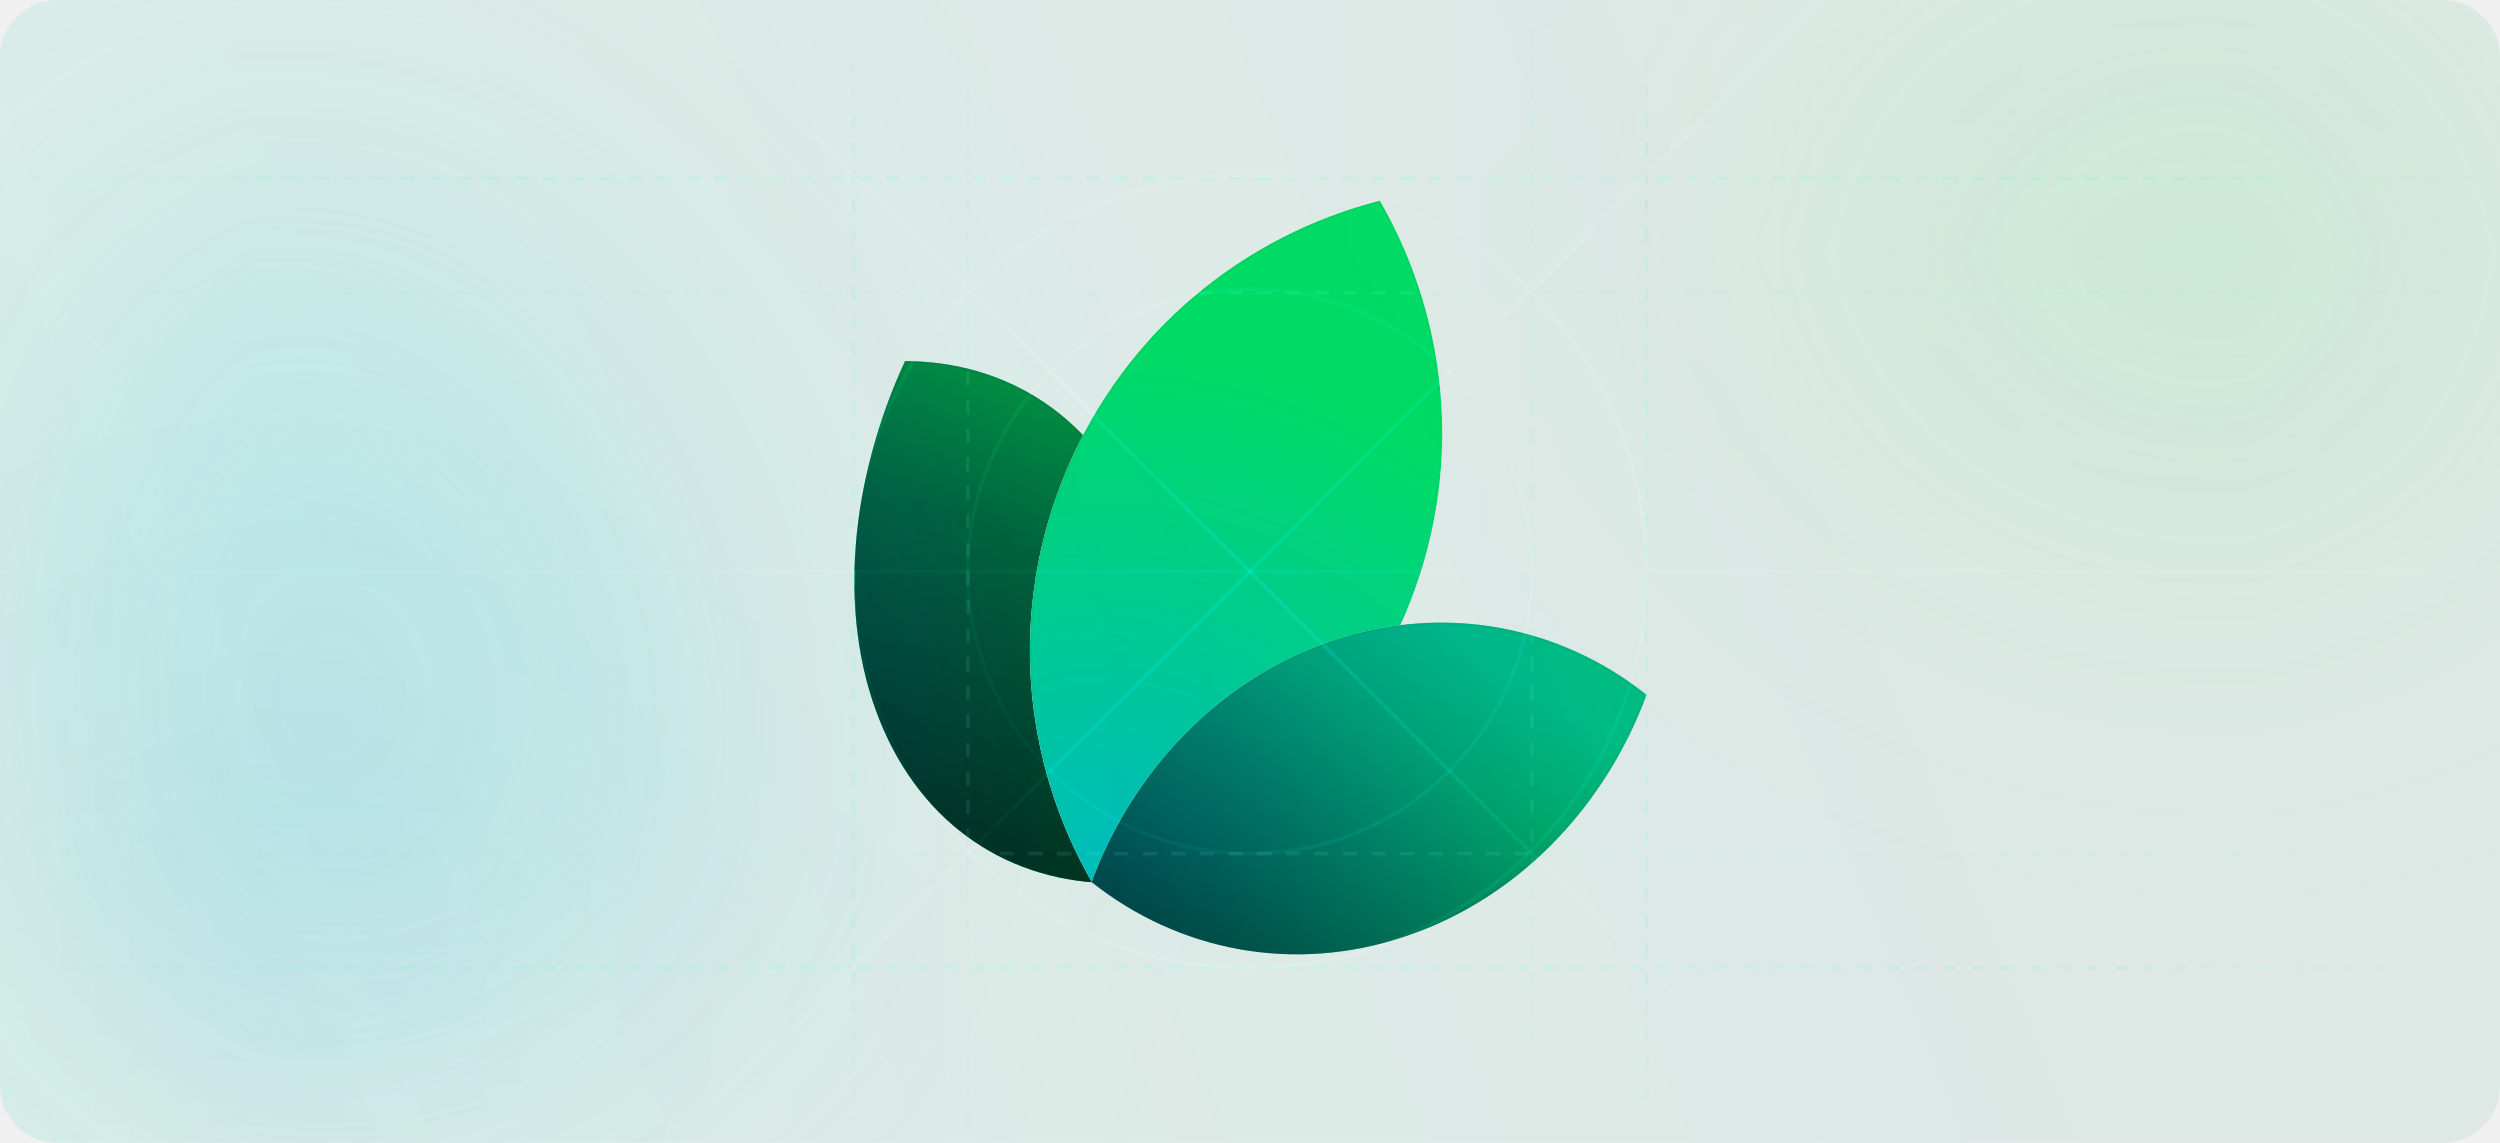
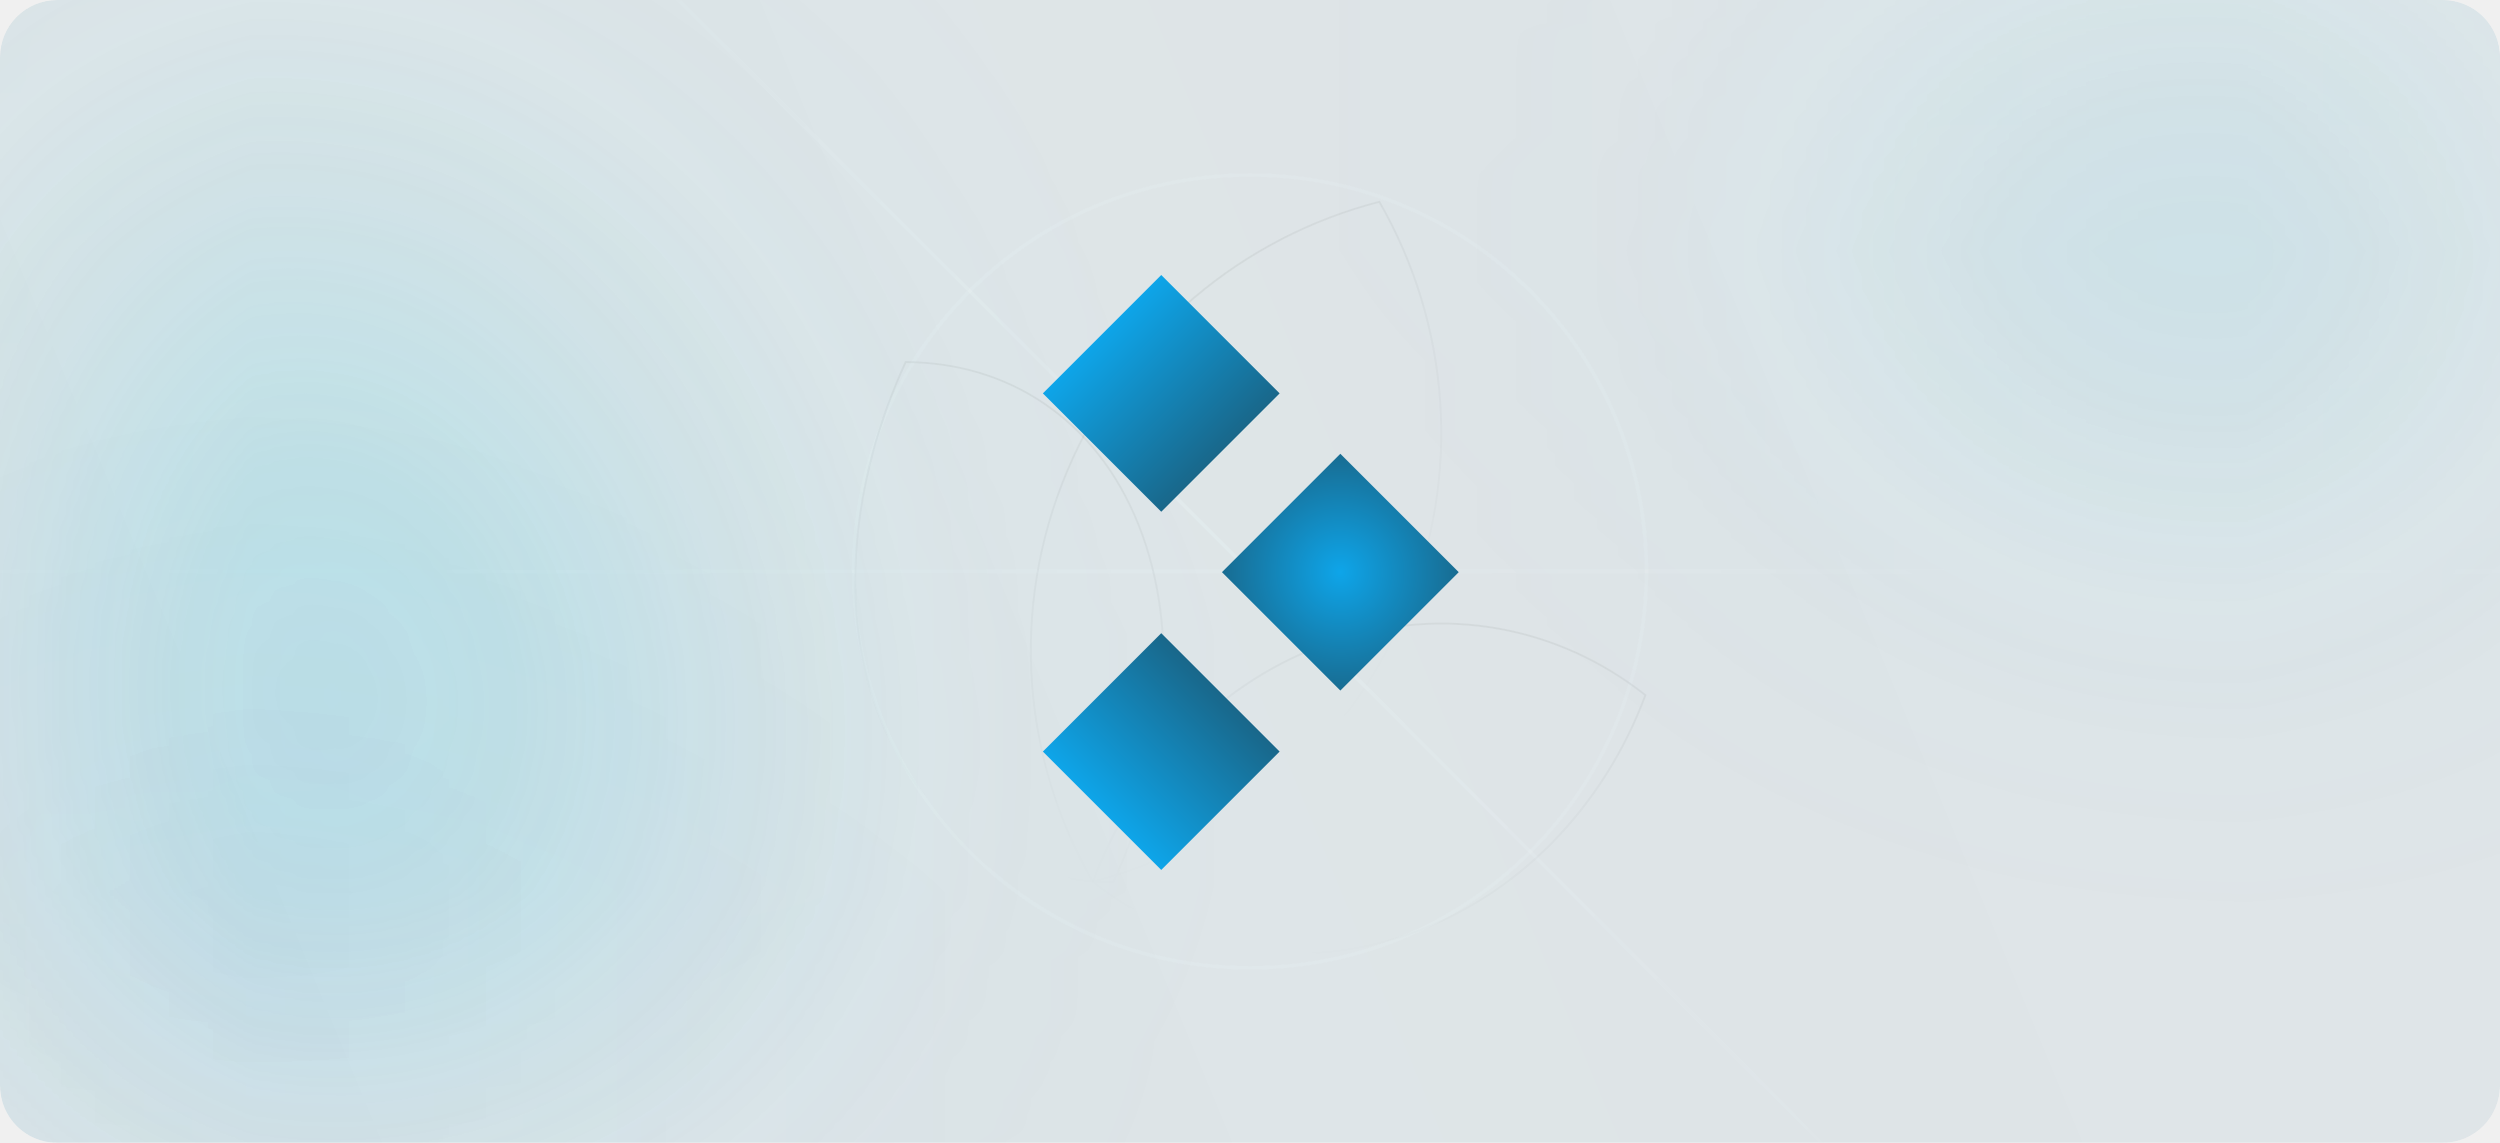
<svg xmlns="http://www.w3.org/2000/svg" width="700" height="320" viewBox="0 0 700 320" fill="none">
-   <g clip-path="url(#clip0_2862_30)">
-     <rect width="700" height="320" rx="16" fill="url(#paint0_linear_2862_30)" />
-     <path d="M311.889 247.3C283.097 247.215 258.226 231.466 246.292 201.629C234.357 171.793 238.02 134.523 253.414 101.112C282.206 101.197 307.077 116.945 319.011 146.782C330.946 176.619 327.283 213.888 311.889 247.3Z" fill="white" />
-     <path d="M311.889 247.3C283.097 247.215 258.226 231.466 246.292 201.629C234.357 171.793 238.02 134.523 253.414 101.112C282.206 101.197 307.077 116.945 319.011 146.782C330.946 176.619 327.283 213.888 311.889 247.3Z" fill="url(#paint1_radial_2862_30)" />
-     <path d="M311.889 247.3C283.097 247.215 258.226 231.466 246.292 201.629C234.357 171.793 238.02 134.523 253.414 101.112C282.206 101.197 307.077 116.945 319.011 146.782C330.946 176.619 327.283 213.888 311.889 247.3Z" fill="black" fill-opacity="0.5" style="mix-blend-mode:hard-light" />
-     <path d="M311.889 247.3C283.097 247.215 258.226 231.466 246.292 201.629C234.357 171.793 238.02 134.523 253.414 101.112C282.206 101.197 307.077 116.945 319.011 146.782C330.946 176.619 327.283 213.888 311.889 247.3Z" fill="url(#paint2_linear_2862_30)" fill-opacity="0.5" style="mix-blend-mode:hard-light" />
-     <path d="M311.72 247.034C283.108 246.887 258.409 231.208 246.538 201.531C234.656 171.825 238.271 134.702 253.583 101.377C282.195 101.524 306.894 117.203 318.765 146.88C330.647 176.586 327.031 213.709 311.72 247.034Z" stroke="url(#paint3_linear_2862_30)" stroke-opacity="0.05" stroke-width="0.531" />
-     <path d="M305.839 247.174C343.92 237.419 377.154 210.619 393.585 171.64C410.017 132.661 405.98 90.199 386.347 56.193C348.266 65.948 315.032 92.749 298.601 131.728C282.169 170.706 286.206 213.168 305.839 247.174Z" fill="white" />
-     <path d="M305.839 247.174C343.92 237.419 377.154 210.619 393.585 171.64C410.017 132.661 405.98 90.199 386.347 56.193C348.266 65.948 315.032 92.749 298.601 131.728C282.169 170.706 286.206 213.168 305.839 247.174Z" fill="url(#paint4_radial_2862_30)" />
-     <path d="M393.341 171.537C376.971 210.369 343.89 237.091 305.969 246.867C286.462 212.959 282.476 170.663 298.845 131.831C315.215 92.998 348.295 66.276 386.217 56.5C405.724 90.408 409.71 132.704 393.341 171.537Z" stroke="url(#paint5_linear_2862_30)" stroke-opacity="0.05" stroke-width="0.531" />
-     <path d="M305.686 246.995C329.749 266.114 361.965 272.832 393.67 262.129C425.376 251.426 449.499 225.691 461.03 194.556C436.967 175.437 404.751 168.719 373.045 179.422C341.34 190.125 317.217 215.86 305.686 246.995Z" fill="white" />
-     <path d="M305.686 246.995C329.749 266.114 361.965 272.832 393.67 262.129C425.376 251.426 449.499 225.691 461.03 194.556C436.967 175.437 404.751 168.719 373.045 179.422C341.34 190.125 317.217 215.86 305.686 246.995Z" fill="url(#paint6_radial_2862_30)" />
-     <path d="M305.686 246.995C329.749 266.114 361.965 272.832 393.67 262.129C425.376 251.426 449.499 225.691 461.03 194.556C436.967 175.437 404.751 168.719 373.045 179.422C341.34 190.125 317.217 215.86 305.686 246.995Z" fill="black" fill-opacity="0.2" style="mix-blend-mode:hard-light" />
-     <path d="M305.686 246.995C329.749 266.114 361.965 272.832 393.67 262.129C425.376 251.426 449.499 225.691 461.03 194.556C436.967 175.437 404.751 168.719 373.045 179.422C341.34 190.125 317.217 215.86 305.686 246.995Z" fill="url(#paint7_linear_2862_30)" fill-opacity="0.5" style="mix-blend-mode:hard-light" />
-     <path d="M393.586 261.878C362.034 272.529 329.98 265.88 306.002 246.907C317.534 215.919 341.57 190.327 373.13 179.673C404.681 169.023 436.735 175.671 460.714 194.644C449.181 225.632 425.145 251.224 393.586 261.878Z" stroke="url(#paint8_linear_2862_30)" stroke-opacity="0.05" stroke-width="0.531" />
-     <g opacity="0.8" filter="url(#filter0_f_2862_30)">
-       <circle cx="660" cy="-60" r="160" fill="#18E244" fill-opacity="0.4" />
+   <g clip-path="url(#clip0_804_26)">
+     <mask id="mask0_804_26" style="mask-type:luminance" maskUnits="userSpaceOnUse" x="0" y="0" width="700" height="320">
+       <path d="M684 0H16C7.163 0 0 7.163 0 16V304C0 312.837 7.163 320 16 320H684C692.837 320 700 312.837 700 304V16C700 7.163 692.837 0 684 0Z" fill="white" />
+     </mask>
+     <g mask="url(#mask0_804_26)">
+       <path d="M684 0H16C7.163 0 0 7.163 0 16V304C0 312.837 7.163 320 16 320H684C692.837 320 700 312.837 700 304V16C700 7.163 692.837 0 684 0Z" fill="url(#paint0_linear_804_26)" />
+       <path d="M311.72 247.034C283.108 246.887 258.409 231.208 246.538 201.531C234.656 171.825 238.271 134.702 253.583 101.377C282.195 101.524 306.894 117.203 318.765 146.88C330.647 176.586 327.031 213.709 311.72 247.034Z" stroke="url(#paint1_linear_804_26)" stroke-opacity="0.05" stroke-width="0.531" />
+       <path d="M305.969 246.867C343.89 237.091 376.971 210.369 393.341 171.537C409.71 132.704 405.724 90.408 386.217 56.501C348.295 66.277 315.215 92.998 298.845 131.831C282.476 170.663 286.462 212.959 305.969 246.867Z" stroke="url(#paint2_linear_804_26)" stroke-opacity="0.05" stroke-width="0.531" />
+       <path d="M393.586 261.878C362.034 272.529 329.98 265.88 306.002 246.907C317.534 215.919 341.57 190.327 373.13 179.673C404.681 169.023 436.735 175.671 460.714 194.644C449.181 225.632 425.145 251.224 393.586 261.878Z" stroke="url(#paint3_linear_804_26)" stroke-opacity="0.05" stroke-width="0.531" />
+       <g opacity="0.8" filter="url(#filter0_f_804_26)">
+         <path d="M660 100C748.366 100 820 28.366 820 -60C820 -148.366 748.366 -220 660 -220C571.634 -220 500 -148.366 500 -60C500 28.366 571.634 100 660 100Z" fill="#18BEE2" fill-opacity="0.4" />
+       </g>
+       <g opacity="0.8" filter="url(#filter1_f_804_26)">
+         <path d="M20 373C108.366 373 180 301.366 180 213C180 124.634 108.366 53 20 53C-68.366 53 -140 124.634 -140 213C-140 301.366 -68.366 373 20 373Z" fill="#18CAE2" fill-opacity="0.33" />
+       </g>
+       <g opacity="0.8" filter="url(#filter2_f_804_26)">
+ </g>
+       <g opacity="0.8" filter="url(#filter3_f_804_26)">
+         <path d="M20 573C108.366 573 180 501.366 180 413C180 324.634 108.366 253 20 253C-68.366 253 -140 324.634 -140 413C-140 501.366 -68.366 573 20 573Z" fill="#4018E2" fill-opacity="0.22" />
+       </g>
+       <path opacity="0.2" d="M0 50H700" stroke="url(#paint4_radial_804_26)" stroke-dasharray="4 4" />
+       <path opacity="0.1" d="M0 82H700" stroke="url(#paint5_radial_804_26)" stroke-dasharray="4 4" />
+       <path opacity="0.2" d="M239 0V320" stroke="url(#paint6_radial_804_26)" stroke-dasharray="4 4" />
+       <path opacity="0.1" d="M271 0V320" stroke="url(#paint7_radial_804_26)" stroke-dasharray="4 4" />
+       <path opacity="0.2" d="M461 0V320" stroke="url(#paint8_radial_804_26)" stroke-dasharray="4 4" />
+       <path opacity="0.1" d="M429 0V320" stroke="url(#paint9_radial_804_26)" stroke-dasharray="4 4" />
+       <path opacity="0.2" d="M0 271H700" stroke="url(#paint10_radial_804_26)" stroke-dasharray="4 4" />
+       <path opacity="0.1" d="M0 239H700" stroke="url(#paint11_radial_804_26)" stroke-dasharray="4 4" />
+       <g style="mix-blend-mode:overlay" opacity="0.1">
+         <path d="M0 160H700" stroke="url(#paint12_linear_804_26)" />
+       </g>
+       <g style="mix-blend-mode:overlay" opacity="0.2">
+         <path d="M511 321L189 -1" stroke="url(#paint13_linear_804_26)" />
+       </g>
+       <g style="mix-blend-mode:overlay" opacity="0.1">
+         <path d="M350 271C411.304 271 461 221.304 461 160C461 98.696 411.304 49 350 49C288.696 49 239 98.696 239 160C239 221.304 288.696 271 350 271Z" stroke="white" />
+       </g>
    </g>
-     <g opacity="0.8" filter="url(#filter1_f_2862_30)">
-       <circle cx="20" cy="213" r="160" fill="#18CAE2" fill-opacity="0.33" />
-     </g>
-     <g opacity="0.8" filter="url(#filter2_f_2862_30)">
-       <circle cx="660" cy="480" r="160" fill="#18E2B2" fill-opacity="0.52" />
-     </g>
-     <g opacity="0.8" filter="url(#filter3_f_2862_30)">
-       <circle cx="20" cy="413" r="160" fill="#4018E2" fill-opacity="0.22" />
-     </g>
-     <path opacity="0.2" d="M0 50H700" stroke="url(#paint9_radial_2862_30)" stroke-dasharray="4 4" />
-     <path opacity="0.1" d="M0 82H700" stroke="url(#paint10_radial_2862_30)" stroke-dasharray="4 4" />
-     <path opacity="0.2" d="M239 0L239 320" stroke="url(#paint11_radial_2862_30)" stroke-dasharray="4 4" />
-     <path opacity="0.1" d="M271 0L271 320" stroke="url(#paint12_radial_2862_30)" stroke-dasharray="4 4" />
-     <path opacity="0.2" d="M461 0L461 320" stroke="url(#paint13_radial_2862_30)" stroke-dasharray="4 4" />
-     <path opacity="0.1" d="M429 0L429 320" stroke="url(#paint14_radial_2862_30)" stroke-dasharray="4 4" />
-     <path opacity="0.2" d="M0 271H700" stroke="url(#paint15_radial_2862_30)" stroke-dasharray="4 4" />
-     <path opacity="0.1" d="M0 239H700" stroke="url(#paint16_radial_2862_30)" stroke-dasharray="4 4" />
-     <g style="mix-blend-mode:overlay" opacity="0.1">
-       <path d="M0 160H700" stroke="url(#paint17_linear_2862_30)" />
-     </g>
-     <g style="mix-blend-mode:overlay" opacity="0.2">
-       <path d="M511 -1L189 321" stroke="url(#paint18_linear_2862_30)" />
-     </g>
-     <g style="mix-blend-mode:overlay" opacity="0.2">
-       <path d="M511 321L189 -1" stroke="url(#paint19_linear_2862_30)" />
-     </g>
-     <g style="mix-blend-mode:overlay" opacity="0.1">
-       <circle cx="350" cy="160" r="111" stroke="white" />
-     </g>
-     <g style="mix-blend-mode:overlay" opacity="0.1">
-       <circle cx="350" cy="160" r="79" stroke="white" />
-     </g>
+     <path d="M375.296 127.061L342.15 160.207L375.296 193.353L408.442 160.207L375.296 127.061Z" fill="url(#paint14_radial_804_26)" />
+     <path d="M325.15 77L292.004 110.146L325.15 143.291L358.295 110.146L325.15 77Z" fill="url(#paint15_linear_804_26)" />
+     <path d="M325.146 177.293L292 210.438L325.146 243.584L358.291 210.438L325.146 177.293Z" fill="url(#paint16_linear_804_26)" />
  </g>
  <defs>
-     <filter id="filter0_f_2862_30" x="260" y="-460" width="800" height="800" filterUnits="userSpaceOnUse" color-interpolation-filters="sRGB">
+     <filter id="filter0_f_804_26" x="260" y="-460" width="800" height="800" filterUnits="userSpaceOnUse" color-interpolation-filters="sRGB">
      <feFlood flood-opacity="0" result="BackgroundImageFix" />
      <feBlend mode="normal" in="SourceGraphic" in2="BackgroundImageFix" result="shape" />
-       <feGaussianBlur stdDeviation="120" result="effect1_foregroundBlur_2862_30" />
+       <feGaussianBlur stdDeviation="120" result="effect1_foregroundBlur_804_26" />
    </filter>
-     <filter id="filter1_f_2862_30" x="-380" y="-187" width="800" height="800" filterUnits="userSpaceOnUse" color-interpolation-filters="sRGB">
+     <filter id="filter1_f_804_26" x="-380" y="-187" width="800" height="800" filterUnits="userSpaceOnUse" color-interpolation-filters="sRGB">
      <feFlood flood-opacity="0" result="BackgroundImageFix" />
      <feBlend mode="normal" in="SourceGraphic" in2="BackgroundImageFix" result="shape" />
-       <feGaussianBlur stdDeviation="120" result="effect1_foregroundBlur_2862_30" />
+       <feGaussianBlur stdDeviation="120" result="effect1_foregroundBlur_804_26" />
    </filter>
-     <filter id="filter2_f_2862_30" x="260" y="80" width="800" height="800" filterUnits="userSpaceOnUse" color-interpolation-filters="sRGB">
+     <filter id="filter2_f_804_26" x="260" y="80" width="800" height="800" filterUnits="userSpaceOnUse" color-interpolation-filters="sRGB">
      <feFlood flood-opacity="0" result="BackgroundImageFix" />
      <feBlend mode="normal" in="SourceGraphic" in2="BackgroundImageFix" result="shape" />
-       <feGaussianBlur stdDeviation="120" result="effect1_foregroundBlur_2862_30" />
+       <feGaussianBlur stdDeviation="120" result="effect1_foregroundBlur_804_26" />
    </filter>
-     <filter id="filter3_f_2862_30" x="-380" y="13" width="800" height="800" filterUnits="userSpaceOnUse" color-interpolation-filters="sRGB">
+     <filter id="filter3_f_804_26" x="-380" y="13" width="800" height="800" filterUnits="userSpaceOnUse" color-interpolation-filters="sRGB">
      <feFlood flood-opacity="0" result="BackgroundImageFix" />
      <feBlend mode="normal" in="SourceGraphic" in2="BackgroundImageFix" result="shape" />
-       <feGaussianBlur stdDeviation="120" result="effect1_foregroundBlur_2862_30" />
+       <feGaussianBlur stdDeviation="120" result="effect1_foregroundBlur_804_26" />
    </filter>
-     <linearGradient id="paint0_linear_2862_30" x1="1.04308e-05" y1="320" x2="710.784" y2="26.079" gradientUnits="userSpaceOnUse">
-       <stop stop-color="#18E299" stop-opacity="0.09" />
-       <stop offset="0.729" stop-color="#0D9373" stop-opacity="0.08" />
+     <linearGradient id="paint0_linear_804_26" x1="1.27814e-05" y1="320" x2="710.784" y2="26.079" gradientUnits="userSpaceOnUse">
+       <stop stop-color="#19678A" stop-opacity="0.09" />
+       <stop offset="0.729" stop-color="#19678A" stop-opacity="0.08" />
    </linearGradient>
-     <radialGradient id="paint1_radial_2862_30" cx="0" cy="0" r="1" gradientUnits="userSpaceOnUse" gradientTransform="translate(208.697 189.703) rotate(-10.029) scale(169.097 167.466)">
-       <stop stop-color="#00B0BB" />
-       <stop offset="1" stop-color="#00DB65" />
-     </radialGradient>
-     <linearGradient id="paint2_linear_2862_30" x1="306.587" y1="93.56" x2="252.341" y2="224.228" gradientUnits="userSpaceOnUse">
-       <stop stop-color="#18E299" />
-       <stop offset="1" />
-     </linearGradient>
-     <linearGradient id="paint3_linear_2862_30" x1="311.84" y1="123.717" x2="253.579" y2="224.761" gradientUnits="userSpaceOnUse">
+     <linearGradient id="paint1_linear_804_26" x1="311.84" y1="123.717" x2="253.579" y2="224.761" gradientUnits="userSpaceOnUse">
      <stop />
      <stop offset="1" stop-opacity="0" />
    </linearGradient>
-     <radialGradient id="paint4_radial_2862_30" cx="0" cy="0" r="1" gradientUnits="userSpaceOnUse" gradientTransform="translate(313.407 243.64) rotate(-75.7542) scale(203.632 223.902)">
-       <stop stop-color="#00BBBB" />
-       <stop offset="0.713" stop-color="#00DB65" />
-     </radialGradient>
-     <linearGradient id="paint5_linear_2862_30" x1="308.586" y1="102.284" x2="383.487" y2="201.169" gradientUnits="userSpaceOnUse">
+     <linearGradient id="paint2_linear_804_26" x1="308.586" y1="102.284" x2="383.487" y2="201.169" gradientUnits="userSpaceOnUse">
      <stop />
      <stop offset="1" stop-opacity="0" />
    </linearGradient>
-     <radialGradient id="paint6_radial_2862_30" cx="0" cy="0" r="1" gradientUnits="userSpaceOnUse" gradientTransform="translate(311.446 249.925) rotate(-20.3524) scale(174.776 163.096)">
-       <stop stop-color="#00B0BB" />
-       <stop offset="1" stop-color="#00DB65" />
-     </radialGradient>
-     <linearGradient id="paint7_linear_2862_30" x1="395.842" y1="169.781" x2="332.121" y2="263.82" gradientUnits="userSpaceOnUse">
-       <stop stop-color="#00B1BC" />
-       <stop offset="1" />
-     </linearGradient>
-     <linearGradient id="paint8_linear_2862_30" x1="395.842" y1="169.781" x2="370.99" y2="271.799" gradientUnits="userSpaceOnUse">
+     <linearGradient id="paint3_linear_804_26" x1="395.842" y1="169.781" x2="370.99" y2="271.799" gradientUnits="userSpaceOnUse">
      <stop />
      <stop offset="1" stop-opacity="0" />
    </linearGradient>
-     <radialGradient id="paint9_radial_2862_30" cx="0" cy="0" r="1" gradientUnits="userSpaceOnUse" gradientTransform="translate(350 50) scale(398.125 182)">
-       <stop offset="0.349" stop-color="#84FFD3" />
-       <stop offset="0.88" stop-color="#18E299" stop-opacity="0" />
+     <radialGradient id="paint4_radial_804_26" cx="0" cy="0" r="1" gradientUnits="userSpaceOnUse" gradientTransform="translate(nan nan) rotate(nan) scale(nan nan)">
+       <stop offset="0.349" stop-color="#0EA5E9" />
+       <stop offset="0.88" stop-color="#19678A" stop-opacity="0" />
    </radialGradient>
-     <radialGradient id="paint10_radial_2862_30" cx="0" cy="0" r="1" gradientUnits="userSpaceOnUse" gradientTransform="translate(350 82) scale(398.125 182)">
-       <stop offset="0.349" stop-color="#84FFD3" />
-       <stop offset="0.88" stop-color="#18E299" stop-opacity="0" />
+     <radialGradient id="paint5_radial_804_26" cx="0" cy="0" r="1" gradientUnits="userSpaceOnUse" gradientTransform="translate(nan nan) rotate(nan) scale(nan nan)">
+       <stop offset="0.349" stop-color="#0EA5E9" />
+       <stop offset="0.88" stop-color="#19678A" stop-opacity="0" />
    </radialGradient>
-     <radialGradient id="paint11_radial_2862_30" cx="0" cy="0" r="1" gradientUnits="userSpaceOnUse" gradientTransform="translate(239 160) rotate(90) scale(182 182)">
-       <stop offset="0.349" stop-color="#84FFD3" />
-       <stop offset="0.88" stop-color="#18E299" stop-opacity="0" />
+     <radialGradient id="paint6_radial_804_26" cx="0" cy="0" r="1" gradientUnits="userSpaceOnUse" gradientTransform="translate(nan nan) rotate(nan) scale(nan nan)">
+       <stop offset="0.349" stop-color="#0EA5E9" />
+       <stop offset="0.88" stop-color="#19678A" stop-opacity="0" />
    </radialGradient>
-     <radialGradient id="paint12_radial_2862_30" cx="0" cy="0" r="1" gradientUnits="userSpaceOnUse" gradientTransform="translate(271 160) rotate(90) scale(182 182)">
-       <stop offset="0.349" stop-color="#84FFD3" />
-       <stop offset="0.88" stop-color="#18E299" stop-opacity="0" />
+     <radialGradient id="paint7_radial_804_26" cx="0" cy="0" r="1" gradientUnits="userSpaceOnUse" gradientTransform="translate(nan nan) rotate(nan) scale(nan nan)">
+       <stop offset="0.349" stop-color="#0EA5E9" />
+       <stop offset="0.88" stop-color="#19678A" stop-opacity="0" />
    </radialGradient>
-     <radialGradient id="paint13_radial_2862_30" cx="0" cy="0" r="1" gradientUnits="userSpaceOnUse" gradientTransform="translate(461 160) rotate(90) scale(182 182)">
-       <stop offset="0.349" stop-color="#84FFD3" />
-       <stop offset="0.88" stop-color="#18E299" stop-opacity="0" />
+     <radialGradient id="paint8_radial_804_26" cx="0" cy="0" r="1" gradientUnits="userSpaceOnUse" gradientTransform="translate(nan nan) rotate(nan) scale(nan nan)">
+       <stop offset="0.349" stop-color="#0EA5E9" />
+       <stop offset="0.88" stop-color="#19678A" stop-opacity="0" />
    </radialGradient>
-     <radialGradient id="paint14_radial_2862_30" cx="0" cy="0" r="1" gradientUnits="userSpaceOnUse" gradientTransform="translate(429 160) rotate(90) scale(182 182)">
-       <stop offset="0.349" stop-color="#84FFD3" />
-       <stop offset="0.88" stop-color="#18E299" stop-opacity="0" />
+     <radialGradient id="paint9_radial_804_26" cx="0" cy="0" r="1" gradientUnits="userSpaceOnUse" gradientTransform="translate(nan nan) rotate(nan) scale(nan nan)">
+       <stop offset="0.349" stop-color="#0EA5E9" />
+       <stop offset="0.88" stop-color="#19678A" stop-opacity="0" />
    </radialGradient>
-     <radialGradient id="paint15_radial_2862_30" cx="0" cy="0" r="1" gradientUnits="userSpaceOnUse" gradientTransform="translate(350 271) scale(398.125 182)">
-       <stop offset="0.349" stop-color="#84FFD3" />
-       <stop offset="0.88" stop-color="#18E299" stop-opacity="0" />
+     <radialGradient id="paint10_radial_804_26" cx="0" cy="0" r="1" gradientUnits="userSpaceOnUse" gradientTransform="translate(nan nan) rotate(nan) scale(nan nan)">
+       <stop offset="0.349" stop-color="#0EA5E9" />
+       <stop offset="0.88" stop-color="#19678A" stop-opacity="0" />
    </radialGradient>
-     <radialGradient id="paint16_radial_2862_30" cx="0" cy="0" r="1" gradientUnits="userSpaceOnUse" gradientTransform="translate(350 239) scale(398.125 182)">
-       <stop offset="0.349" stop-color="#84FFD3" />
-       <stop offset="0.88" stop-color="#18E299" stop-opacity="0" />
+     <radialGradient id="paint11_radial_804_26" cx="0" cy="0" r="1" gradientUnits="userSpaceOnUse" gradientTransform="translate(nan nan) rotate(nan) scale(nan nan)">
+       <stop offset="0.349" stop-color="#0EA5E9" />
+       <stop offset="0.88" stop-color="#19678A" stop-opacity="0" />
    </radialGradient>
-     <linearGradient id="paint17_linear_2862_30" x1="0" y1="160" x2="700" y2="160" gradientUnits="userSpaceOnUse">
+     <linearGradient id="paint12_linear_804_26" x1="nan" y1="nan" x2="nan" y2="nan" gradientUnits="userSpaceOnUse">
      <stop stop-color="white" stop-opacity="0.1" />
      <stop offset="0.5" stop-color="white" />
      <stop offset="1" stop-color="white" stop-opacity="0.1" />
    </linearGradient>
-     <linearGradient id="paint18_linear_2862_30" x1="511" y1="-1" x2="189" y2="321" gradientUnits="userSpaceOnUse">
+     <linearGradient id="paint13_linear_804_26" x1="511" y1="321" x2="189" y2="-1" gradientUnits="userSpaceOnUse">
      <stop stop-color="white" stop-opacity="0.1" />
      <stop offset="0.5" stop-color="white" />
      <stop offset="1" stop-color="white" stop-opacity="0.1" />
    </linearGradient>
-     <linearGradient id="paint19_linear_2862_30" x1="511" y1="321" x2="189" y2="-1" gradientUnits="userSpaceOnUse">
-       <stop stop-color="white" stop-opacity="0.1" />
-       <stop offset="0.5" stop-color="white" />
-       <stop offset="1" stop-color="white" stop-opacity="0.1" />
+     <radialGradient id="paint14_radial_804_26" cx="0" cy="0" r="1" gradientUnits="userSpaceOnUse" gradientTransform="translate(375.296 160.207) rotate(-114.016) scale(36.3542 35.8034)">
+       <stop stop-color="#0EA5E9" />
+       <stop offset="1" stop-color="#19678A" />
+     </radialGradient>
+     <linearGradient id="paint15_linear_804_26" x1="308.577" y1="93.573" x2="341.722" y2="126.718" gradientUnits="userSpaceOnUse">
+       <stop stop-color="#0EA5E9" />
+       <stop offset="1" stop-color="#19678A" />
    </linearGradient>
-     <clipPath id="clip0_2862_30">
-       <rect width="700" height="320" rx="16" fill="white" />
+     <linearGradient id="paint16_linear_804_26" x1="308.573" y1="227.011" x2="341.719" y2="193.866" gradientUnits="userSpaceOnUse">
+       <stop stop-color="#0EA5E9" />
+       <stop offset="1" stop-color="#19678A" />
+     </linearGradient>
+     <clipPath id="clip0_804_26">
+       <rect width="700" height="320" fill="white" />
    </clipPath>
  </defs>
</svg>
